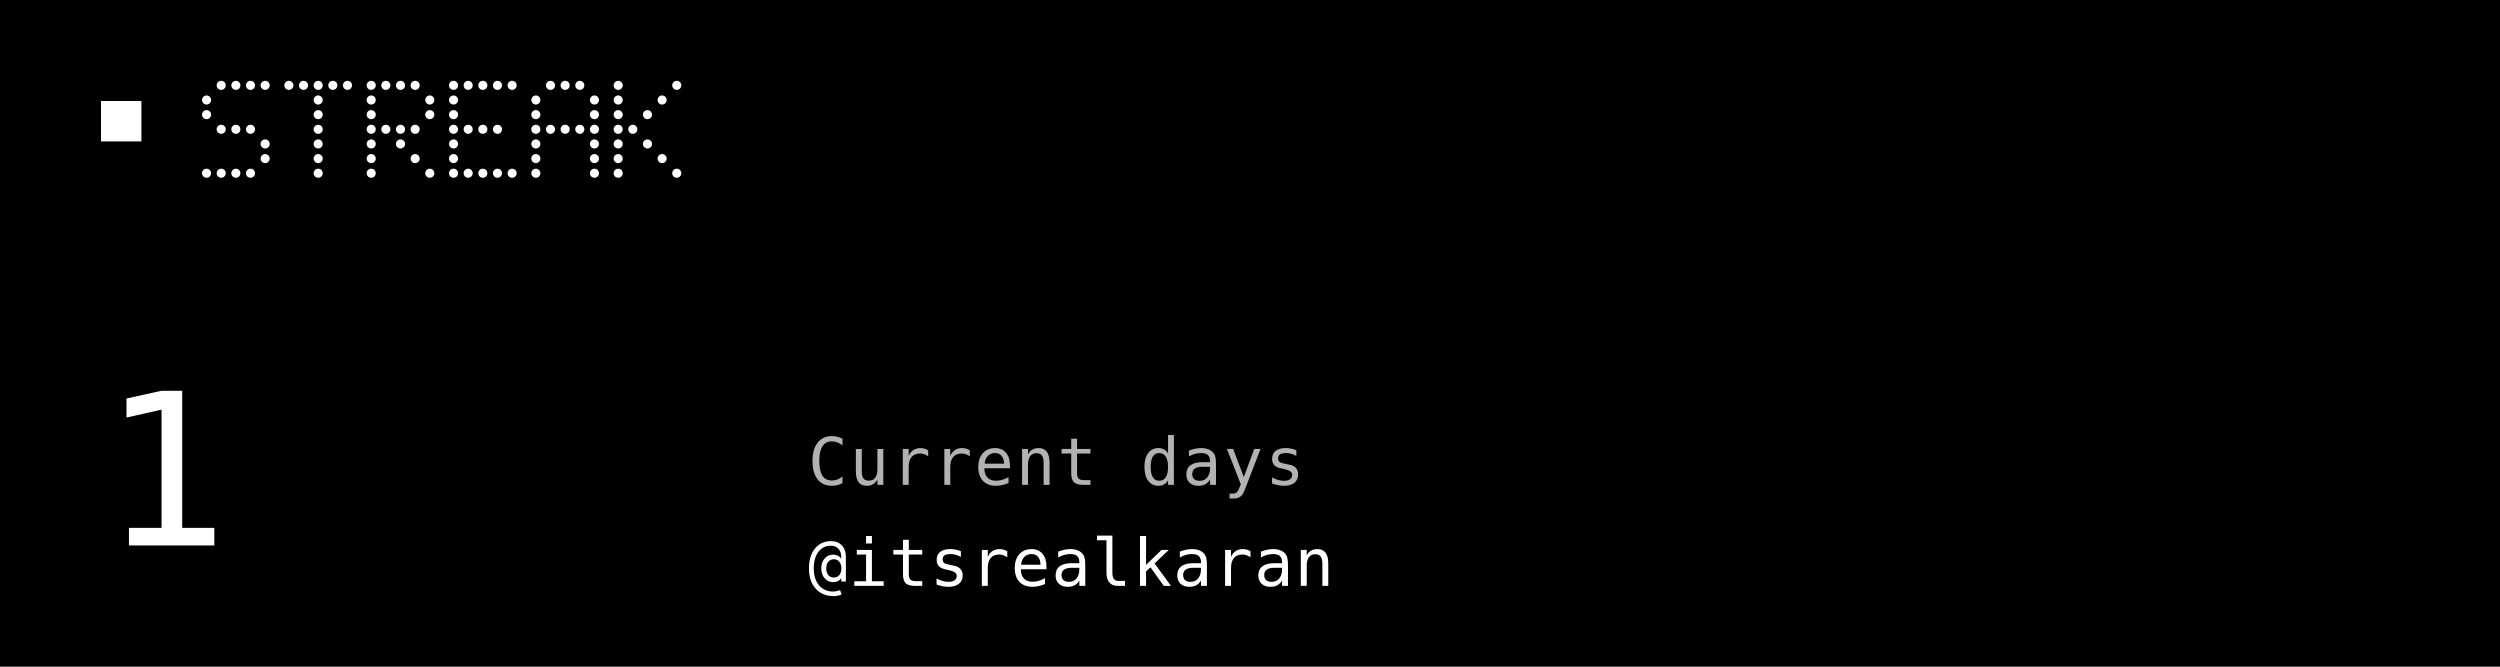
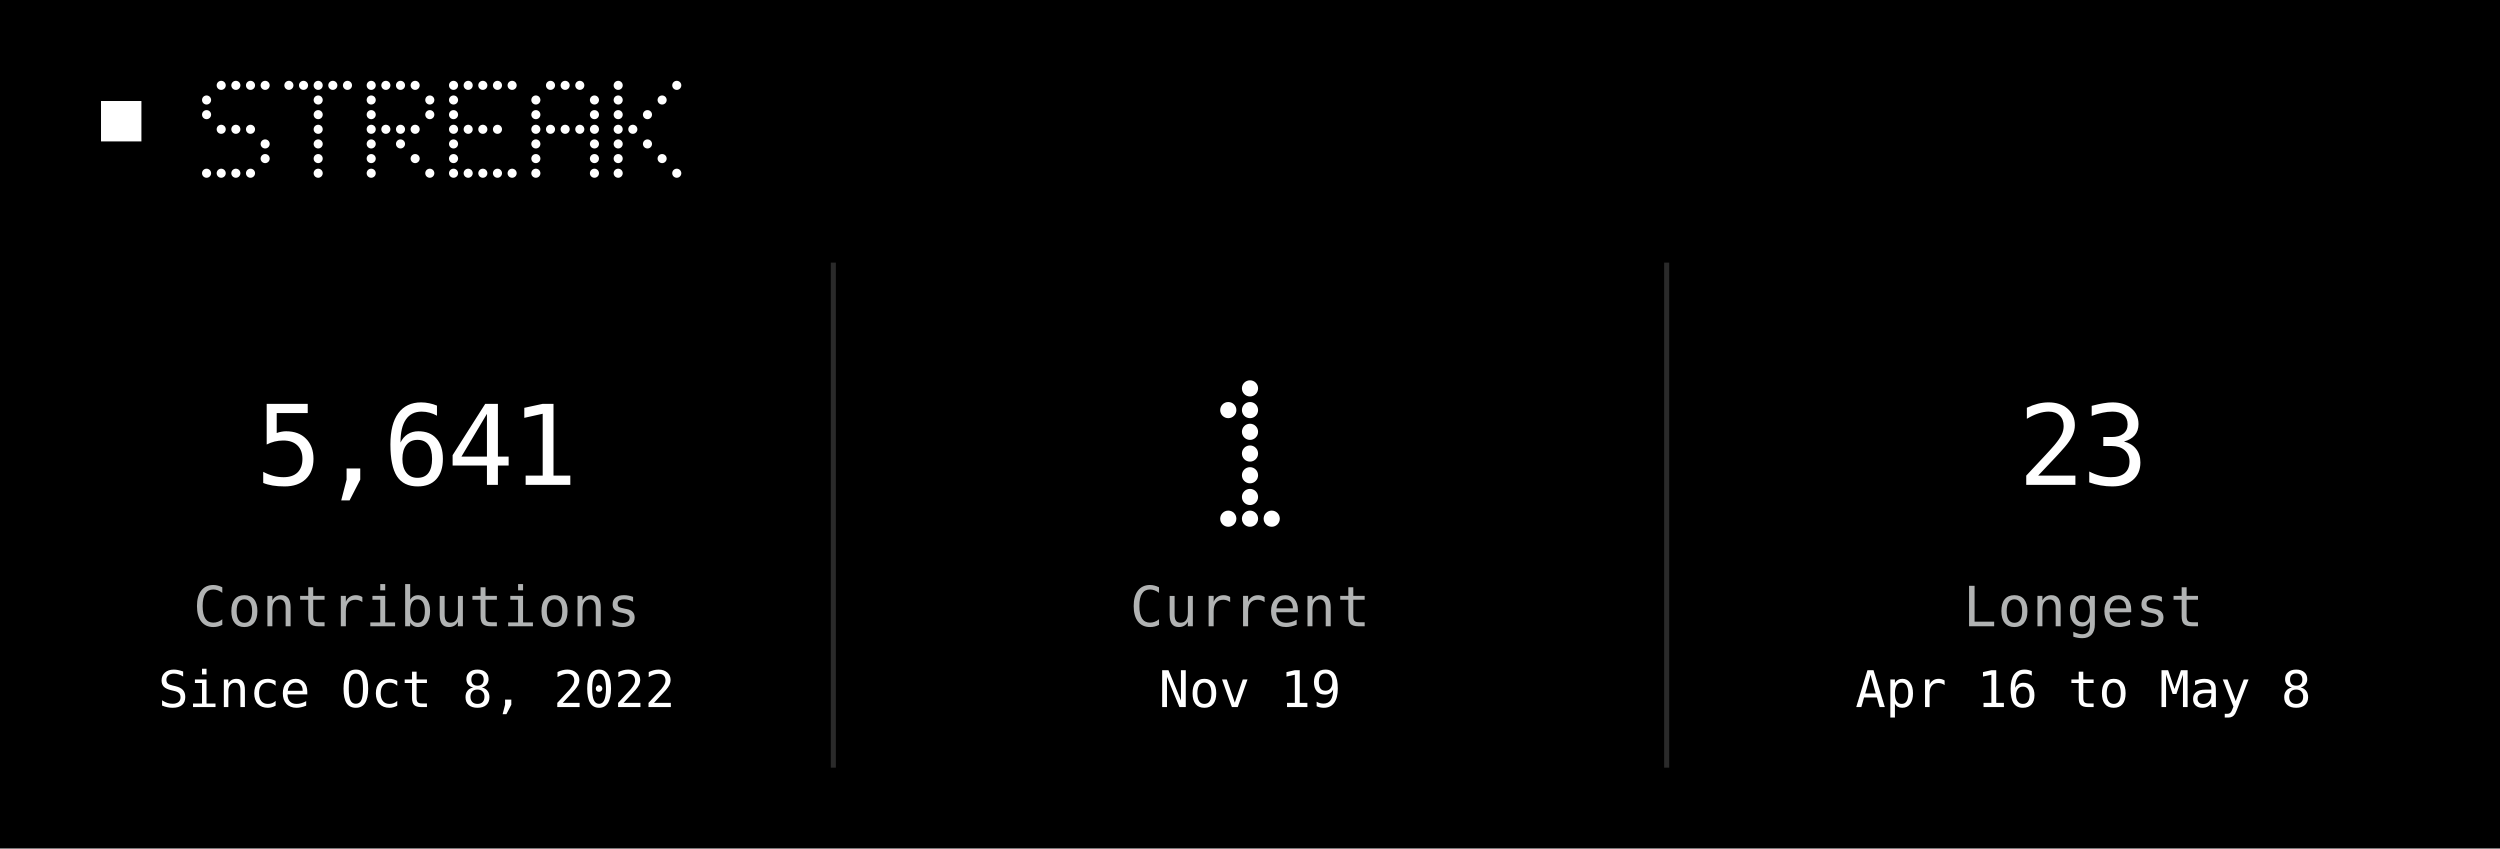
- <svg xmlns="http://www.w3.org/2000/svg" width="495" height="132" viewBox="0 0 495 132" role="img">
-   <rect width="495" height="132" fill="#000000" />
+ <svg xmlns="http://www.w3.org/2000/svg" width="495" height="168" viewBox="0 0 495 168" role="img">
+   <rect width="495" height="168" fill="#000000" />
  <rect x="20" y="20" width="8" height="8" fill="#FFFFFF" />
  <circle cx="43.8" cy="16.9" r="0.90" fill="#FFFFFF" />
  <circle cx="46.7" cy="16.9" r="0.90" fill="#FFFFFF" />
  <circle cx="49.6" cy="16.9" r="0.90" fill="#FFFFFF" />
  <circle cx="52.5" cy="16.9" r="0.90" fill="#FFFFFF" />
  <circle cx="40.9" cy="19.8" r="0.90" fill="#FFFFFF" />
  <circle cx="40.9" cy="22.7" r="0.90" fill="#FFFFFF" />
  <circle cx="43.8" cy="25.6" r="0.90" fill="#FFFFFF" />
  <circle cx="46.7" cy="25.6" r="0.90" fill="#FFFFFF" />
  <circle cx="49.6" cy="25.6" r="0.90" fill="#FFFFFF" />
  <circle cx="52.5" cy="28.5" r="0.90" fill="#FFFFFF" />
  <circle cx="52.5" cy="31.4" r="0.90" fill="#FFFFFF" />
  <circle cx="40.9" cy="34.3" r="0.90" fill="#FFFFFF" />
  <circle cx="43.8" cy="34.3" r="0.90" fill="#FFFFFF" />
  <circle cx="46.7" cy="34.3" r="0.90" fill="#FFFFFF" />
  <circle cx="49.6" cy="34.3" r="0.90" fill="#FFFFFF" />
  <circle cx="57.2" cy="16.9" r="0.90" fill="#FFFFFF" />
  <circle cx="60.1" cy="16.9" r="0.90" fill="#FFFFFF" />
  <circle cx="63.0" cy="16.9" r="0.90" fill="#FFFFFF" />
  <circle cx="65.9" cy="16.9" r="0.90" fill="#FFFFFF" />
  <circle cx="68.8" cy="16.9" r="0.90" fill="#FFFFFF" />
  <circle cx="63.0" cy="19.8" r="0.90" fill="#FFFFFF" />
  <circle cx="63.0" cy="22.7" r="0.90" fill="#FFFFFF" />
  <circle cx="63.0" cy="25.6" r="0.90" fill="#FFFFFF" />
  <circle cx="63.0" cy="28.5" r="0.90" fill="#FFFFFF" />
  <circle cx="63.0" cy="31.4" r="0.90" fill="#FFFFFF" />
  <circle cx="63.0" cy="34.3" r="0.90" fill="#FFFFFF" />
  <circle cx="73.5" cy="16.9" r="0.90" fill="#FFFFFF" />
  <circle cx="76.4" cy="16.9" r="0.90" fill="#FFFFFF" />
  <circle cx="79.3" cy="16.9" r="0.90" fill="#FFFFFF" />
  <circle cx="82.2" cy="16.9" r="0.90" fill="#FFFFFF" />
  <circle cx="73.5" cy="19.8" r="0.90" fill="#FFFFFF" />
  <circle cx="85.1" cy="19.8" r="0.90" fill="#FFFFFF" />
  <circle cx="73.5" cy="22.7" r="0.90" fill="#FFFFFF" />
  <circle cx="85.1" cy="22.7" r="0.90" fill="#FFFFFF" />
  <circle cx="73.5" cy="25.6" r="0.90" fill="#FFFFFF" />
  <circle cx="76.4" cy="25.6" r="0.90" fill="#FFFFFF" />
  <circle cx="79.3" cy="25.6" r="0.90" fill="#FFFFFF" />
  <circle cx="82.2" cy="25.6" r="0.90" fill="#FFFFFF" />
  <circle cx="73.5" cy="28.5" r="0.90" fill="#FFFFFF" />
  <circle cx="79.3" cy="28.5" r="0.90" fill="#FFFFFF" />
  <circle cx="73.5" cy="31.4" r="0.90" fill="#FFFFFF" />
  <circle cx="82.2" cy="31.4" r="0.90" fill="#FFFFFF" />
  <circle cx="73.5" cy="34.3" r="0.90" fill="#FFFFFF" />
  <circle cx="85.1" cy="34.3" r="0.90" fill="#FFFFFF" />
  <circle cx="89.8" cy="16.9" r="0.90" fill="#FFFFFF" />
  <circle cx="92.7" cy="16.9" r="0.90" fill="#FFFFFF" />
  <circle cx="95.6" cy="16.9" r="0.90" fill="#FFFFFF" />
  <circle cx="98.5" cy="16.9" r="0.90" fill="#FFFFFF" />
  <circle cx="101.4" cy="16.9" r="0.90" fill="#FFFFFF" />
  <circle cx="89.8" cy="19.8" r="0.90" fill="#FFFFFF" />
  <circle cx="89.8" cy="22.7" r="0.90" fill="#FFFFFF" />
  <circle cx="89.8" cy="25.6" r="0.90" fill="#FFFFFF" />
  <circle cx="92.7" cy="25.6" r="0.90" fill="#FFFFFF" />
  <circle cx="95.6" cy="25.6" r="0.90" fill="#FFFFFF" />
  <circle cx="98.5" cy="25.6" r="0.90" fill="#FFFFFF" />
  <circle cx="89.8" cy="28.5" r="0.90" fill="#FFFFFF" />
  <circle cx="89.8" cy="31.4" r="0.90" fill="#FFFFFF" />
  <circle cx="89.8" cy="34.3" r="0.90" fill="#FFFFFF" />
  <circle cx="92.7" cy="34.3" r="0.90" fill="#FFFFFF" />
  <circle cx="95.6" cy="34.3" r="0.90" fill="#FFFFFF" />
  <circle cx="98.5" cy="34.3" r="0.90" fill="#FFFFFF" />
  <circle cx="101.4" cy="34.3" r="0.90" fill="#FFFFFF" />
  <circle cx="109.0" cy="16.9" r="0.90" fill="#FFFFFF" />
  <circle cx="111.9" cy="16.9" r="0.90" fill="#FFFFFF" />
  <circle cx="114.8" cy="16.9" r="0.90" fill="#FFFFFF" />
  <circle cx="106.1" cy="19.8" r="0.90" fill="#FFFFFF" />
  <circle cx="117.7" cy="19.8" r="0.90" fill="#FFFFFF" />
  <circle cx="106.1" cy="22.7" r="0.90" fill="#FFFFFF" />
  <circle cx="117.7" cy="22.7" r="0.90" fill="#FFFFFF" />
  <circle cx="106.1" cy="25.6" r="0.90" fill="#FFFFFF" />
  <circle cx="109.0" cy="25.6" r="0.90" fill="#FFFFFF" />
  <circle cx="111.9" cy="25.6" r="0.90" fill="#FFFFFF" />
  <circle cx="114.8" cy="25.6" r="0.90" fill="#FFFFFF" />
  <circle cx="117.7" cy="25.6" r="0.90" fill="#FFFFFF" />
  <circle cx="106.1" cy="28.5" r="0.90" fill="#FFFFFF" />
  <circle cx="117.7" cy="28.5" r="0.90" fill="#FFFFFF" />
  <circle cx="106.1" cy="31.4" r="0.90" fill="#FFFFFF" />
  <circle cx="117.7" cy="31.4" r="0.90" fill="#FFFFFF" />
  <circle cx="106.1" cy="34.3" r="0.90" fill="#FFFFFF" />
  <circle cx="117.7" cy="34.3" r="0.90" fill="#FFFFFF" />
  <circle cx="122.4" cy="16.9" r="0.90" fill="#FFFFFF" />
  <circle cx="134.0" cy="16.9" r="0.90" fill="#FFFFFF" />
  <circle cx="122.4" cy="19.8" r="0.90" fill="#FFFFFF" />
  <circle cx="131.1" cy="19.8" r="0.90" fill="#FFFFFF" />
  <circle cx="122.4" cy="22.7" r="0.90" fill="#FFFFFF" />
  <circle cx="128.2" cy="22.7" r="0.90" fill="#FFFFFF" />
  <circle cx="122.4" cy="25.6" r="0.90" fill="#FFFFFF" />
  <circle cx="125.3" cy="25.6" r="0.90" fill="#FFFFFF" />
  <circle cx="122.4" cy="28.5" r="0.90" fill="#FFFFFF" />
  <circle cx="128.2" cy="28.5" r="0.90" fill="#FFFFFF" />
  <circle cx="122.4" cy="31.4" r="0.90" fill="#FFFFFF" />
  <circle cx="131.1" cy="31.4" r="0.90" fill="#FFFFFF" />
  <circle cx="122.4" cy="34.3" r="0.90" fill="#FFFFFF" />
  <circle cx="134.0" cy="34.3" r="0.90" fill="#FFFFFF" />
-   <text x="20" y="108" fill="#FFFFFF" font-family="ui-monospace, Geist Mono, monospace" font-size="42" letter-spacing="-1" dominant-baseline="auto">1</text>
-   <text x="160" y="96" fill="#B1B3B3" font-family="ui-monospace, Geist Mono, monospace" font-size="13" letter-spacing="0.4" dominant-baseline="auto">Current days</text>
-   <text x="160" y="116" fill="#FFFFFF" font-family="ui-monospace, Geist Mono, monospace" font-size="13" letter-spacing="0.2" dominant-baseline="auto">@itsrealkaran</text>
+   <line x1="165.0" y1="52" x2="165.0" y2="152" stroke="#2A2A2A" />
+   <line x1="330.0" y1="52" x2="330.0" y2="152" stroke="#2A2A2A" />
+   <text x="82.5" y="96" fill="#FFFFFF" text-anchor="middle" font-family="ui-monospace, Geist Mono, monospace" font-size="22" letter-spacing="-0.6" dominant-baseline="auto">5,641</text>
+   <text x="82.5" y="124" fill="#B1B3B3" text-anchor="middle" font-family="ui-monospace, Geist Mono, monospace" font-size="11" letter-spacing="0.2" dominant-baseline="auto">Contributions</text>
+   <text x="82.5" y="140" fill="#FFFFFF" text-anchor="middle" font-family="ui-monospace, Geist Mono, monospace" font-size="10" letter-spacing="0" dominant-baseline="auto">Since Oct 8, 2022</text>
+   <circle cx="247.5" cy="76.9" r="1.60" fill="#FFFFFF" />
+   <circle cx="243.2" cy="81.2" r="1.60" fill="#FFFFFF" />
+   <circle cx="247.5" cy="81.2" r="1.60" fill="#FFFFFF" />
+   <circle cx="247.5" cy="85.5" r="1.60" fill="#FFFFFF" />
+   <circle cx="247.5" cy="89.8" r="1.60" fill="#FFFFFF" />
+   <circle cx="247.5" cy="94.1" r="1.60" fill="#FFFFFF" />
+   <circle cx="247.5" cy="98.4" r="1.60" fill="#FFFFFF" />
+   <circle cx="243.2" cy="102.7" r="1.60" fill="#FFFFFF" />
+   <circle cx="247.5" cy="102.7" r="1.60" fill="#FFFFFF" />
+   <circle cx="251.8" cy="102.7" r="1.60" fill="#FFFFFF" />
+   <text x="247.5" y="124" fill="#B1B3B3" text-anchor="middle" font-family="ui-monospace, Geist Mono, monospace" font-size="11" letter-spacing="0.2" dominant-baseline="auto">Current</text>
+   <text x="247.5" y="140" fill="#FFFFFF" text-anchor="middle" font-family="ui-monospace, Geist Mono, monospace" font-size="10" letter-spacing="0" dominant-baseline="auto">Nov 19</text>
+   <text x="412.5" y="96" fill="#FFFFFF" text-anchor="middle" font-family="ui-monospace, Geist Mono, monospace" font-size="22" letter-spacing="-0.6" dominant-baseline="auto">23</text>
+   <text x="412.5" y="124" fill="#B1B3B3" text-anchor="middle" font-family="ui-monospace, Geist Mono, monospace" font-size="11" letter-spacing="0.2" dominant-baseline="auto">Longest</text>
+   <text x="412.5" y="140" fill="#FFFFFF" text-anchor="middle" font-family="ui-monospace, Geist Mono, monospace" font-size="10" letter-spacing="0" dominant-baseline="auto">Apr 16 to May 8</text>
</svg>
